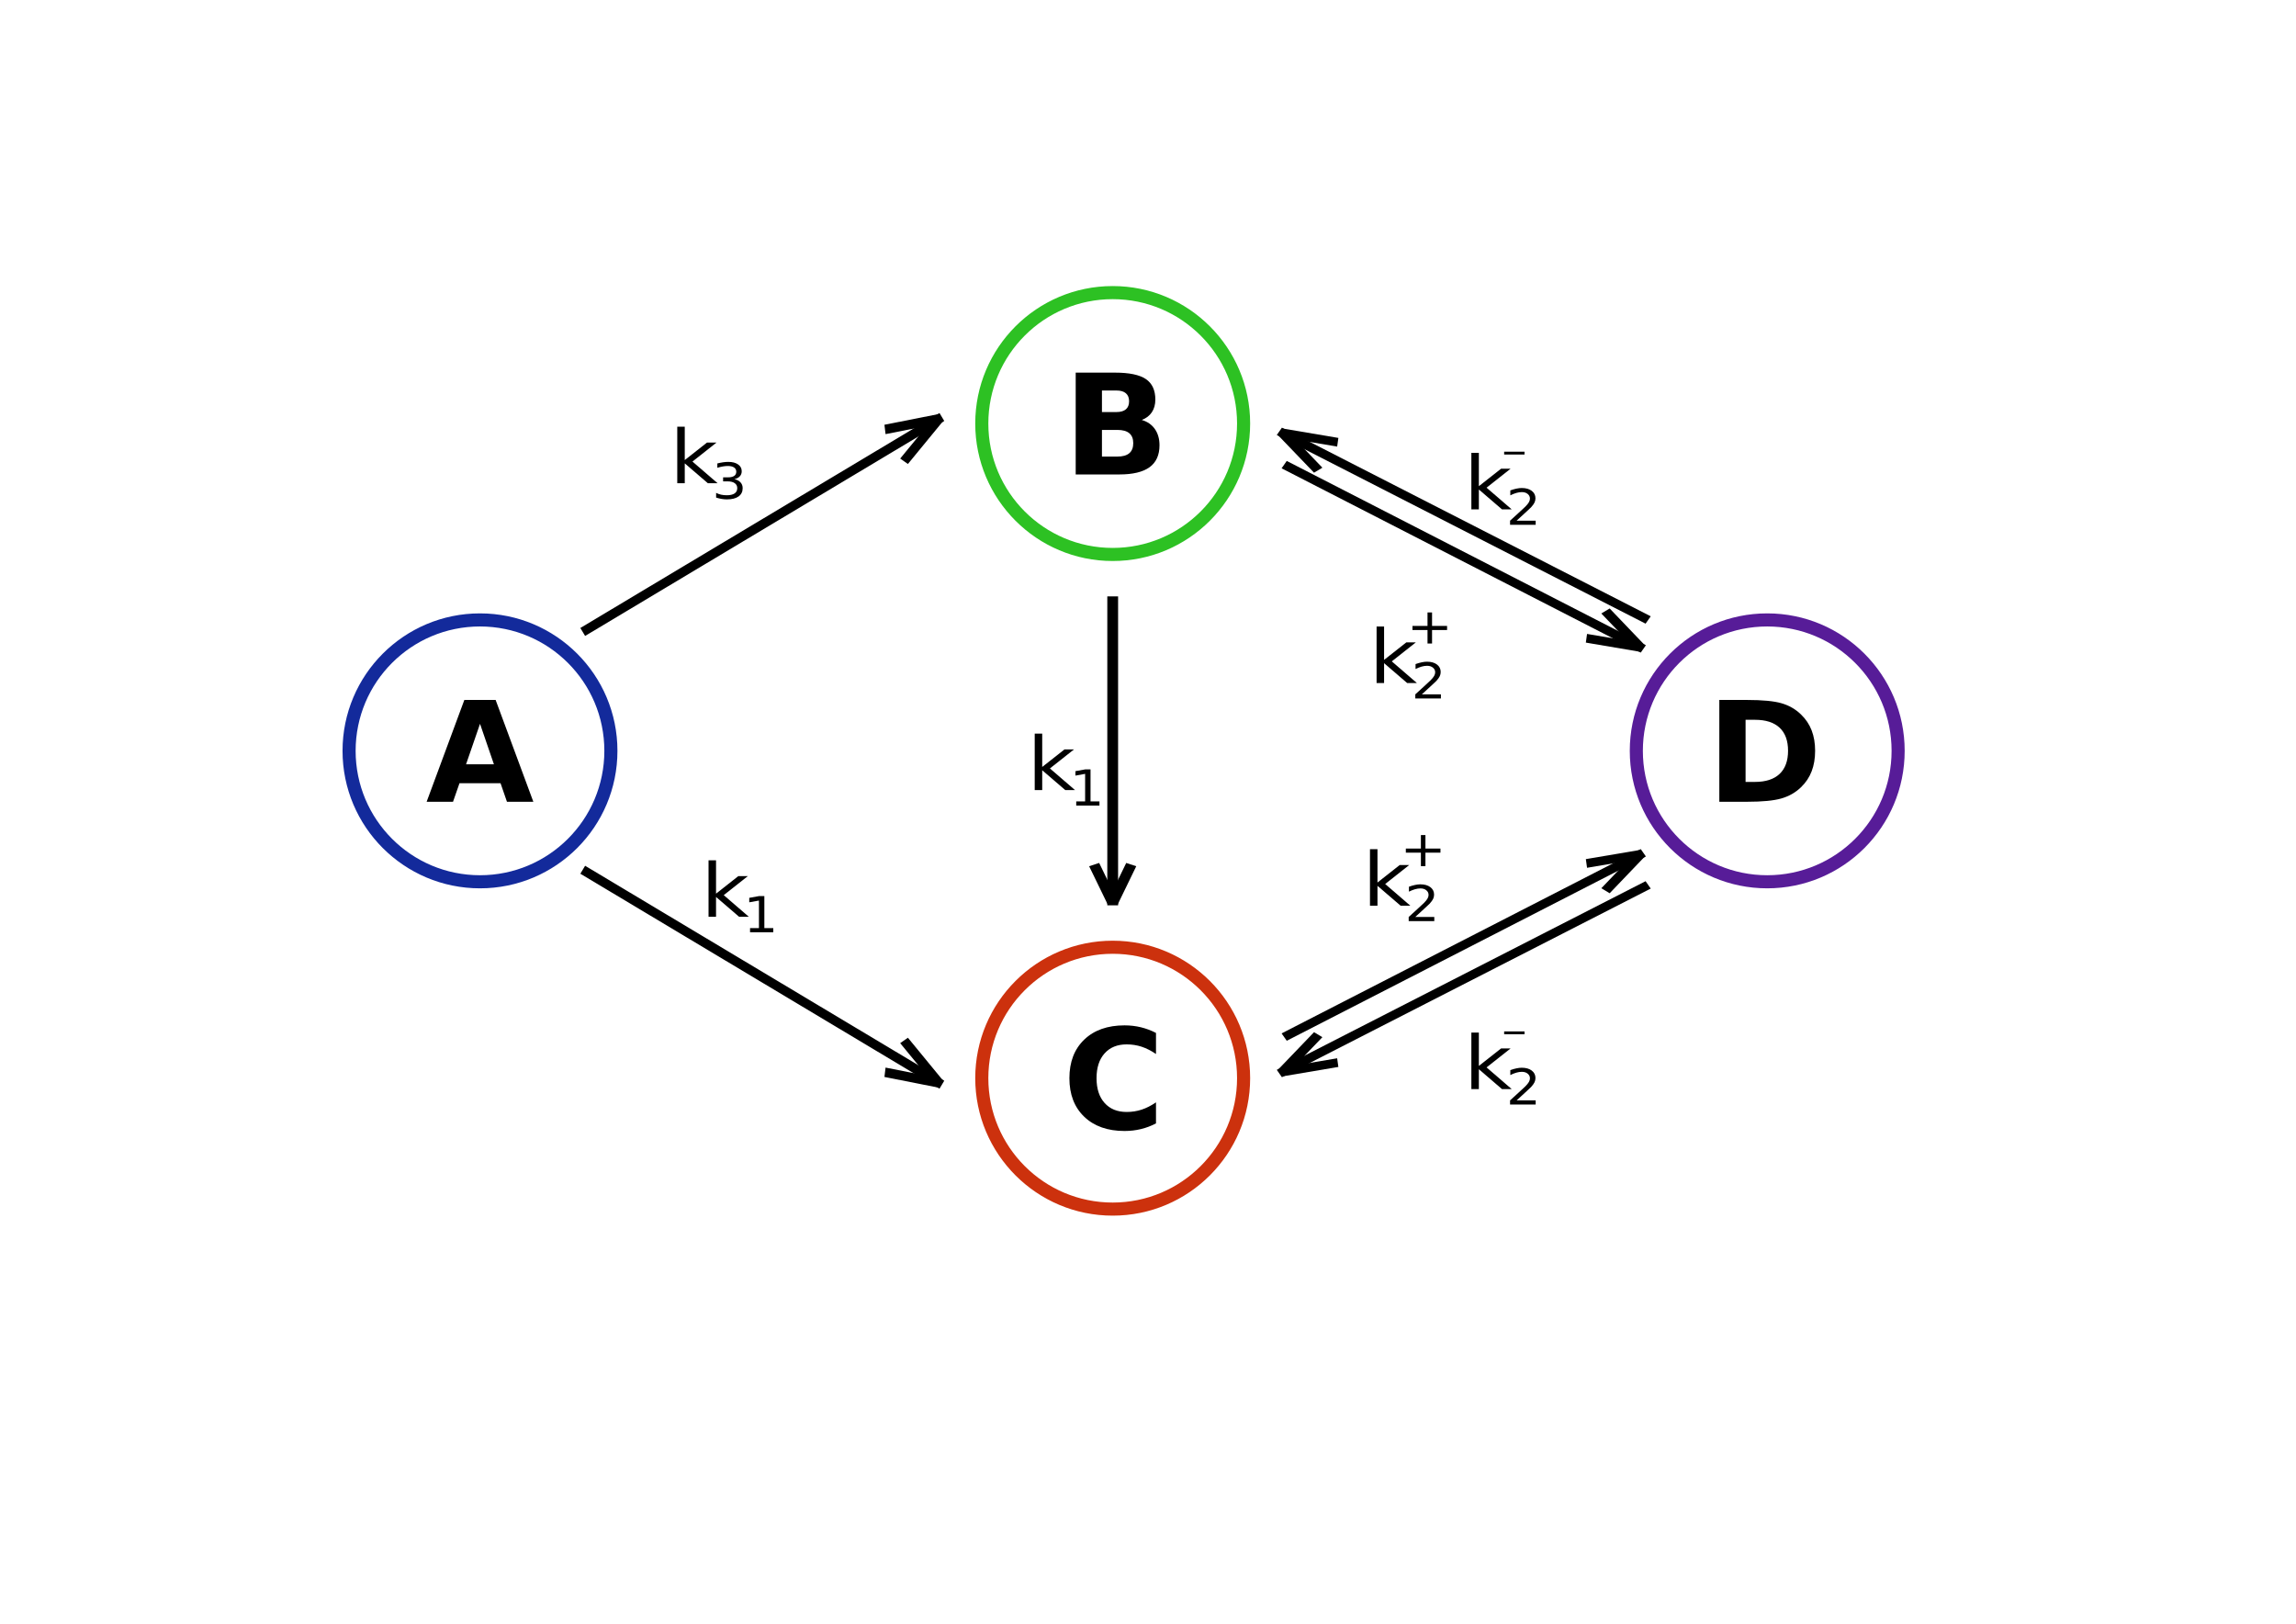
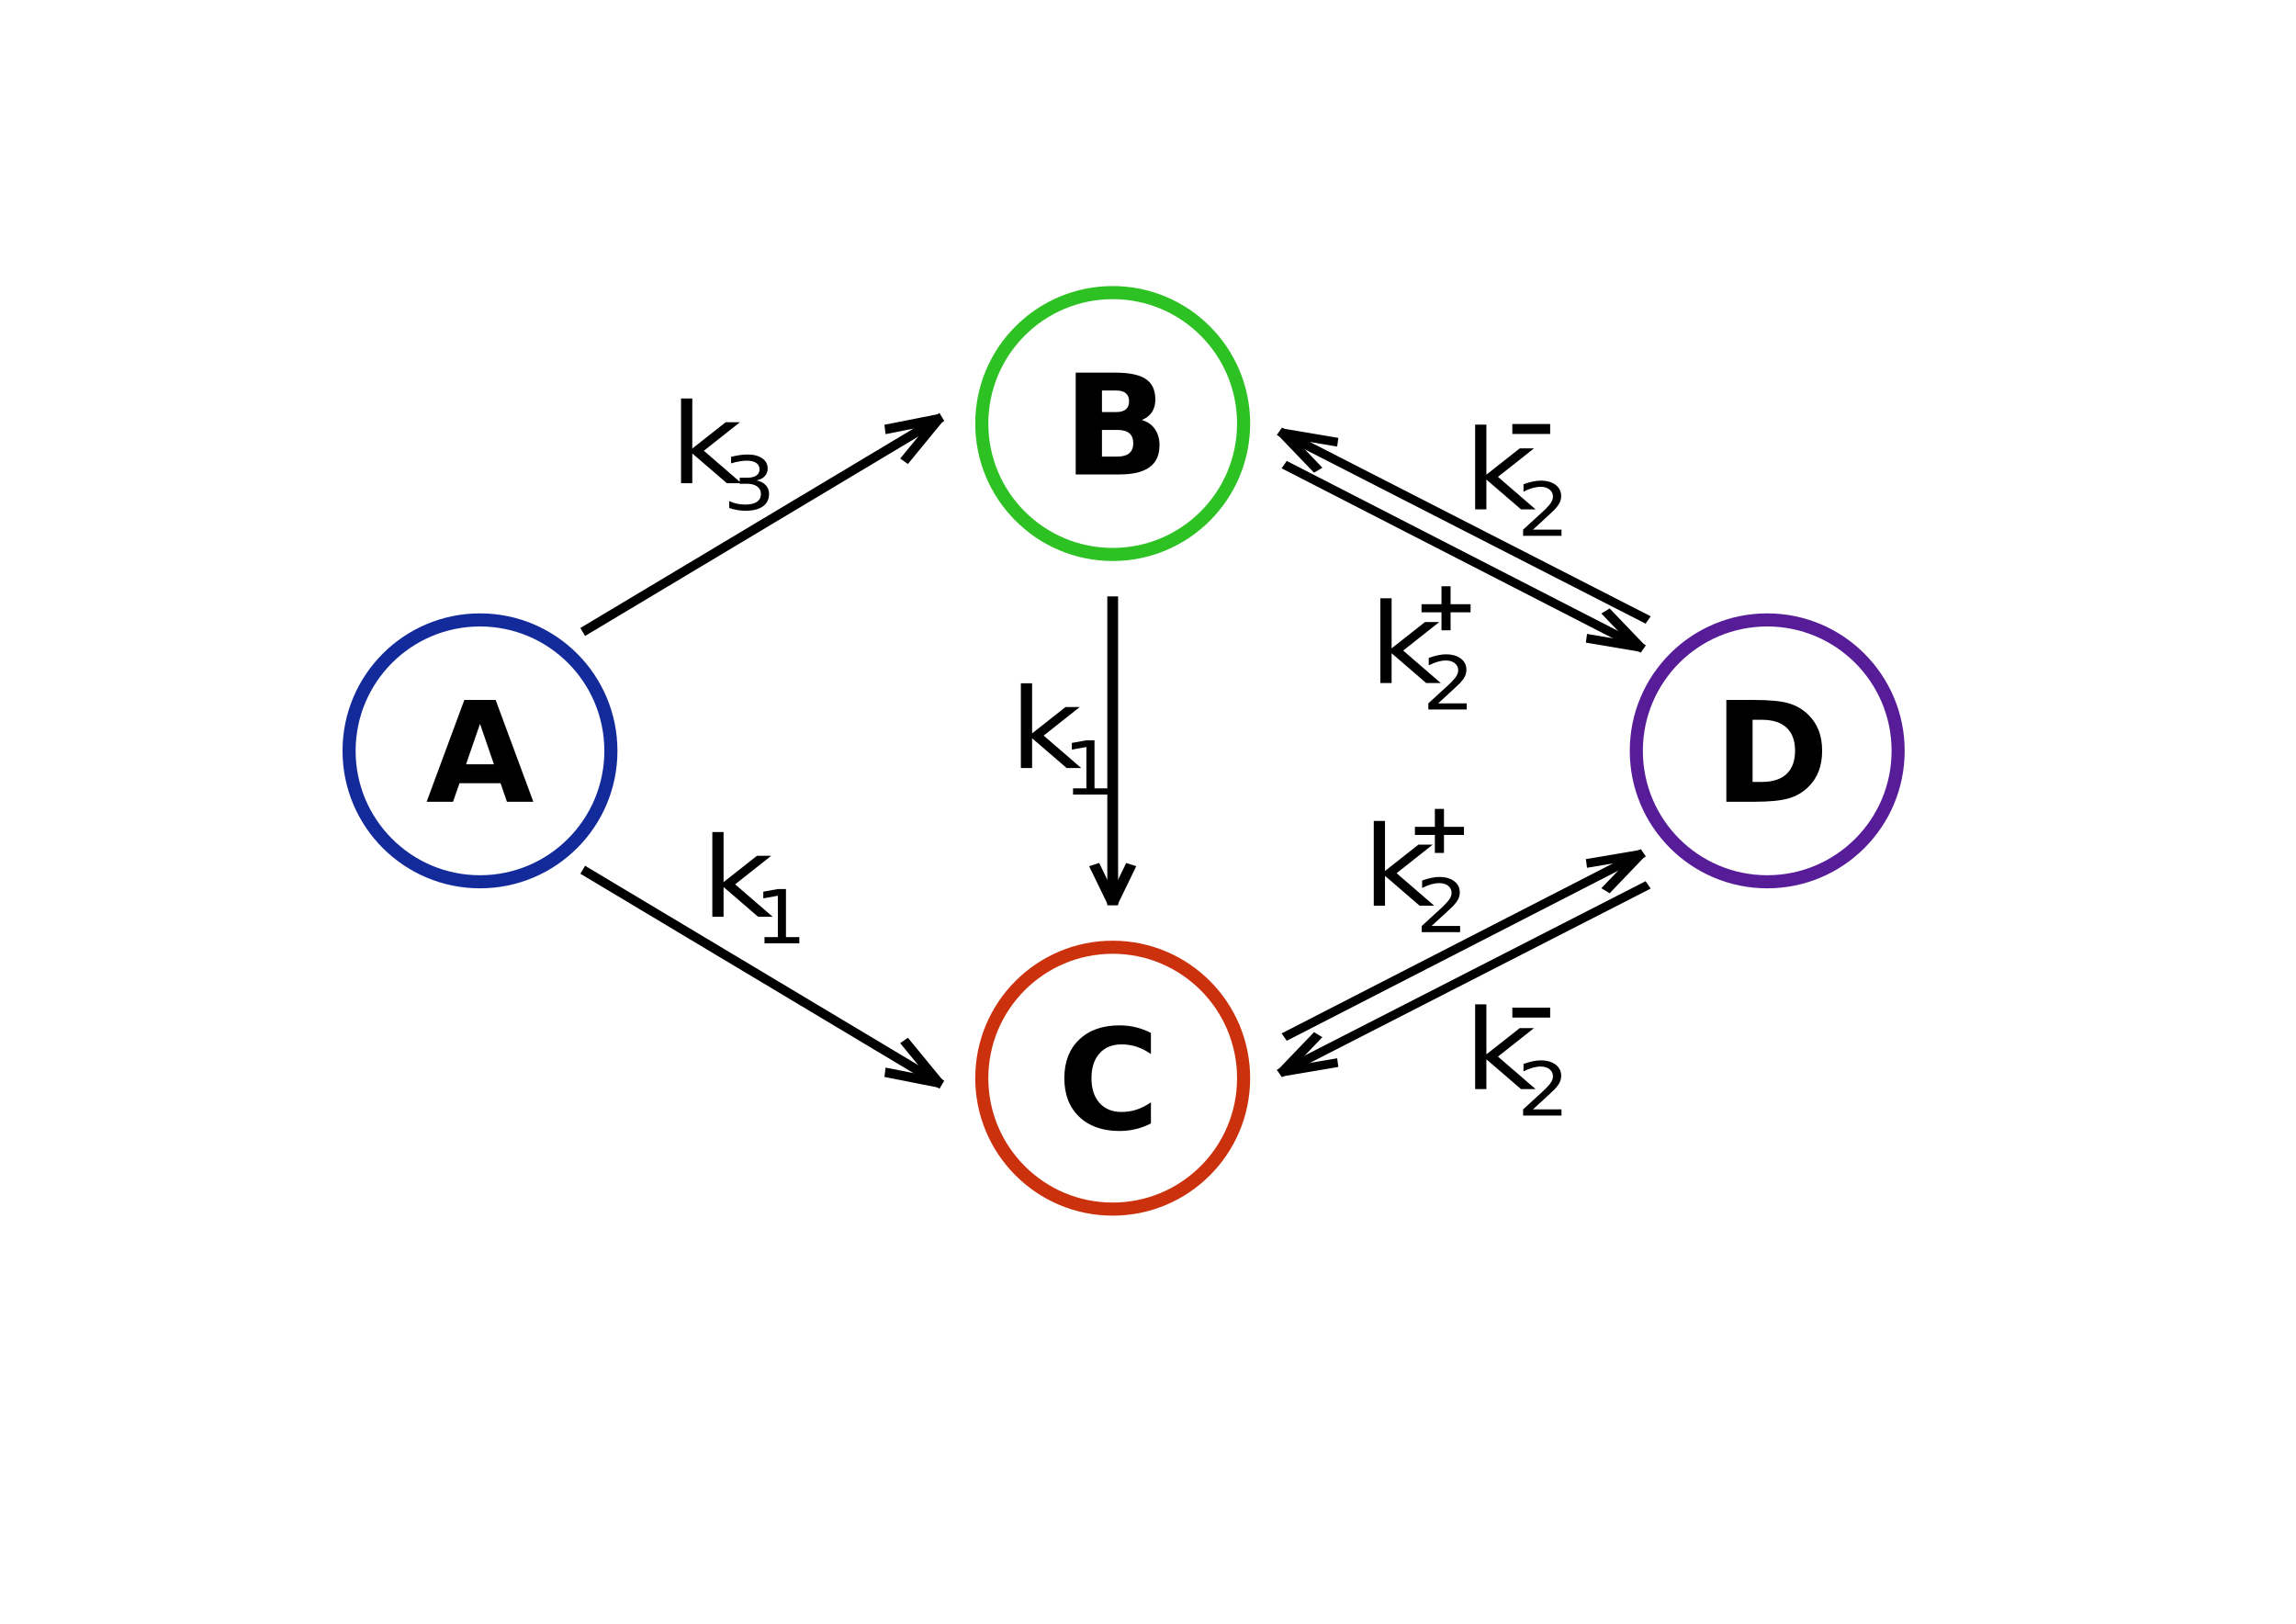
<svg xmlns="http://www.w3.org/2000/svg" width="1052.362" height="744.094" id="svg4388" version="1.1">
  <defs id="defs4390">
    </defs>
  <g id="layer1" transform="translate(0,-308.2677)">
    <g id="g5011" transform="translate(20,200)">
      <path transform="translate(0,308.2677)" d="m 260,144.094 a 60,60 0 1 1 -120,0 60,60 0 1 1 120,0 z" id="path4404" style="color:#000000;fill:none;stroke:#132a9b;stroke-width:6;stroke-linecap:butt;stroke-linejoin:miter;stroke-miterlimit:4;stroke-opacity:1;stroke-dasharray:none;stroke-dashoffset:0;marker:none;visibility:visible;display:inline;overflow:visible;enable-background:accumulate" />
      <text id="text4995" y="475.69" x="175.234" style="font-size:64px;font-style:normal;font-variant:normal;font-weight:bold;font-stretch:normal;text-align:start;line-height:125%;writing-mode:lr-tb;text-anchor:start;fill:#000000;fill-opacity:1;stroke:none;font-family:Bitstream Vera Sans;-inkscape-font-specification:Bitstream Vera Sans Bold" xml:space="preserve">
        <tspan y="475.69" x="175.234" id="tspan4997">A</tspan>
      </text>
    </g>
-     <g id="g5124" transform="translate(-10,0)">
-       <g transform="translate(-6.18109,-177.9528)" id="g5016">
-         <path transform="translate(326.1811,536.2205)" style="color:#000000;fill:none;stroke:#2dc123;stroke-width:6;stroke-linecap:butt;stroke-linejoin:miter;stroke-miterlimit:4;stroke-opacity:1;stroke-dasharray:none;stroke-dashoffset:0;marker:none;visibility:visible;display:inline;overflow:visible;enable-background:accumulate" id="path4404-2" d="m 260,144.094 a 60,60 0 1 1 -120,0 60,60 0 1 1 120,0 z" />
-         <text xml:space="preserve" style="font-size:64px;font-style:normal;font-variant:normal;font-weight:bold;font-stretch:normal;text-align:start;line-height:125%;writing-mode:lr-tb;text-anchor:start;fill:#000000;fill-opacity:1;stroke:none;font-family:Bitstream Vera Sans;-inkscape-font-specification:Bitstream Vera Sans Bold" x="503.353" y="703.643" id="text4999">
-           <tspan id="tspan5001" x="503.353" y="703.643">B</tspan>
-         </text>
-       </g>
-       <g transform="translate(-43.03125,333.2969)" id="g5021">
-         <path transform="translate(363.0312,324.9708)" style="color:#000000;fill:none;stroke:#cc310d;stroke-width:6;stroke-linecap:butt;stroke-linejoin:miter;stroke-miterlimit:4;stroke-opacity:1;stroke-dasharray:none;stroke-dashoffset:0;marker:none;visibility:visible;display:inline;overflow:visible;enable-background:accumulate" id="path4404-2-2" d="m 260,144.094 a 60,60 0 1 1 -120,0 60,60 0 1 1 120,0 z" />
-         <text xml:space="preserve" style="font-size:64px;font-style:normal;font-variant:normal;font-weight:bold;font-stretch:normal;text-align:start;line-height:125%;writing-mode:lr-tb;text-anchor:start;fill:#000000;fill-opacity:1;stroke:none;font-family:Bitstream Vera Sans;-inkscape-font-specification:Bitstream Vera Sans Bold" x="540" y="492.362" id="text5003">
-           <tspan id="tspan5005" x="540" y="492.362">C</tspan>
-         </text>
-       </g>
-     </g>
-     <g id="g5026" transform="translate(-20,190)">
-       <path d="m 260,144.094 a 60,60 0 1 1 -120,0 60,60 0 1 1 120,0 z" id="path4404-2-2-0" style="color:#000000;fill:none;stroke:#571c98;stroke-width:6;stroke-linecap:butt;stroke-linejoin:miter;stroke-miterlimit:4;stroke-opacity:1;stroke-dasharray:none;stroke-dashoffset:0;marker:none;visibility:visible;display:inline;overflow:visible;enable-background:accumulate" transform="translate(630,318.2677)" />
-       <text id="text5007" y="485.69" x="802.172" style="font-size:64px;font-style:normal;font-variant:normal;font-weight:bold;font-stretch:normal;text-align:start;line-height:125%;writing-mode:lr-tb;text-anchor:start;fill:#000000;fill-opacity:1;stroke:none;font-family:Bitstream Vera Sans;-inkscape-font-specification:Bitstream Vera Sans Bold" xml:space="preserve">
-         <tspan y="485.69" x="802.172" id="tspan5009">D</tspan>
-       </text>
-     </g>
+     <path transform="translate(310,358.2677)" style="color:#000000;fill:none;stroke:#2dc123;stroke-width:6;stroke-linecap:butt;stroke-linejoin:miter;stroke-miterlimit:4;stroke-opacity:1;stroke-dasharray:none;stroke-dashoffset:0;marker:none;visibility:visible;display:inline;overflow:visible;enable-background:accumulate" id="path4404-2" d="m 260,144.094 a 60,60 0 1 1 -120,0 60,60 0 1 1 120,0 z" />
+     <text xml:space="preserve" style="font-size:64px;font-style:normal;font-variant:normal;font-weight:bold;font-stretch:normal;text-align:start;line-height:125%;writing-mode:lr-tb;text-anchor:start;fill:#000000;fill-opacity:1;stroke:none;font-family:Bitstream Vera Sans;-inkscape-font-specification:Bitstream Vera Sans Bold" x="487.172" y="525.69" id="text4999">
+       <tspan id="tspan5001" x="487.172" y="525.69">B</tspan>
+     </text>
+     <path transform="translate(310,658.2677)" style="color:#000000;fill:none;stroke:#cc310d;stroke-width:6;stroke-linecap:butt;stroke-linejoin:miter;stroke-miterlimit:4;stroke-opacity:1;stroke-dasharray:none;stroke-dashoffset:0;marker:none;visibility:visible;display:inline;overflow:visible;enable-background:accumulate" id="path4404-2-2" d="m 260,144.094 a 60,60 0 1 1 -120,0 60,60 0 1 1 120,0 z" />
+     <text xml:space="preserve" style="font-size:64px;font-style:normal;font-variant:normal;font-weight:bold;font-stretch:normal;text-align:start;line-height:125%;writing-mode:lr-tb;text-anchor:start;fill:#000000;fill-opacity:1;stroke:none;font-family:Bitstream Vera Sans;-inkscape-font-specification:Bitstream Vera Sans Bold" x="484.647" y="825.659" id="text5003">
+       <tspan id="tspan5005" x="484.647" y="825.659">C</tspan>
+     </text>
+     <path transform="translate(610,508.2677)" style="color:#000000;fill:none;stroke:#571c98;stroke-width:6;stroke-linecap:butt;stroke-linejoin:miter;stroke-miterlimit:4;stroke-opacity:1;stroke-dasharray:none;stroke-dashoffset:0;marker:none;visibility:visible;display:inline;overflow:visible;enable-background:accumulate" id="path4404-2-2-0" d="m 260,144.094 a 60,60 0 1 1 -120,0 60,60 0 1 1 120,0 z" />
+     <text xml:space="preserve" style="font-size:64px;font-style:normal;font-variant:normal;font-weight:bold;font-stretch:normal;text-align:start;line-height:125%;writing-mode:lr-tb;text-anchor:start;fill:#000000;fill-opacity:1;stroke:none;font-family:Bitstream Vera Sans;-inkscape-font-specification:Bitstream Vera Sans Bold" x="785.386" y="675.69" id="text5007">
+       <tspan id="tspan5009" x="785.386" y="675.69">D</tspan>
+     </text>
    <g style="display:inline" transform="matrix(0,1.166916,-1.416528,0,664.5354,-48.17639)" id="g4034-1">
      <path style="fill:none;stroke:#000000;stroke-width:3.492;stroke-linecap:butt;stroke-linejoin:miter;stroke-miterlimit:4;stroke-opacity:1;stroke-dasharray:none" d="m 539.667,109.094 121.333,0" id="path2848-2" />
      <path style="fill:none;stroke:#000000;stroke-width:3.492;stroke-linecap:butt;stroke-linejoin:miter;stroke-miterlimit:4;stroke-opacity:1;stroke-dasharray:none;display:inline" d="m 645,115.094 15,-6" id="path2850-1-8" />
      <path style="fill:none;stroke:#000000;stroke-width:3.492;stroke-linecap:butt;stroke-linejoin:miter;stroke-miterlimit:4;stroke-opacity:1;stroke-dasharray:none;display:inline" d="m 645,103.094 15,6" id="path2850-1-1-1" />
    </g>
  </g>
  <g id="layer6">
    <g id="g5093" transform="translate(0,-305.5609)">
      <g id="g4034" transform="matrix(1.356735,-0.8118504,0.7273541,1.215527,-544.4441,900.6915)" style="display:inline">
        <path id="path2848" d="m 539.667,109.094 121.333,0" style="fill:none;stroke:#000000;stroke-width:3;stroke-linecap:butt;stroke-linejoin:miter;stroke-miterlimit:4;stroke-opacity:1;stroke-dasharray:none" />
        <path id="path2850-1" d="m 645,115.094 15,-6" style="fill:none;stroke:#000000;stroke-width:3;stroke-linecap:butt;stroke-linejoin:miter;stroke-miterlimit:4;stroke-opacity:1;stroke-dasharray:none;display:inline" />
        <path id="path2850-1-1" d="m 645,103.094 15,6" style="fill:none;stroke:#000000;stroke-width:3;stroke-linecap:butt;stroke-linejoin:miter;stroke-miterlimit:4;stroke-opacity:1;stroke-dasharray:none;display:inline" />
      </g>
      <g id="g4034-0" transform="matrix(1.356735,0.8118504,0.7273541,-1.215527,-544.4441,398.6191)" style="display:inline">
        <path id="path2848-5" d="m 539.667,109.094 121.333,0" style="fill:none;stroke:#000000;stroke-width:3;stroke-linecap:butt;stroke-linejoin:miter;stroke-miterlimit:4;stroke-opacity:1;stroke-dasharray:none" />
        <path id="path2850-1-7" d="m 645,115.094 15,-6" style="fill:none;stroke:#000000;stroke-width:3;stroke-linecap:butt;stroke-linejoin:miter;stroke-miterlimit:4;stroke-opacity:1;stroke-dasharray:none;display:inline" />
        <path id="path2850-1-1-7" d="m 645,103.094 15,6" style="fill:none;stroke:#000000;stroke-width:3;stroke-linecap:butt;stroke-linejoin:miter;stroke-miterlimit:4;stroke-opacity:1;stroke-dasharray:none;display:inline" />
      </g>
    </g>
    <g id="g5093-5" transform="matrix(1,0,0,0.8573613,334.3641,-273.5232)">
      <g id="g5267" transform="matrix(-1,0,0,1,685.9397,70.71429)">
        <g style="display:inline" transform="matrix(-1.356735,0.8118504,-0.7273541,-1.215527,1243.243,191.1422)" id="g4034-09-3">
          <path style="fill:none;stroke:#000000;stroke-width:3.24;stroke-linecap:butt;stroke-linejoin:miter;stroke-miterlimit:4;stroke-opacity:1;stroke-dasharray:none" d="m 539.667,109.094 121.333,0" id="path2848-9-6" />
          <path style="fill:none;stroke:#000000;stroke-width:3.24;stroke-linecap:butt;stroke-linejoin:miter;stroke-miterlimit:4;stroke-opacity:1;stroke-dasharray:none;display:inline" d="m 645,115.094 15,-6" id="path2850-1-6-3" />
          <path style="fill:none;stroke:#000000;stroke-width:3.24;stroke-linecap:butt;stroke-linejoin:miter;stroke-miterlimit:4;stroke-opacity:1;stroke-dasharray:none;display:inline" d="m 645,103.094 15,6" id="path2850-1-1-3-1" />
        </g>
        <g style="display:inline" transform="matrix(-1.356735,-0.8118504,-0.7273541,1.215527,1243.24,1108.17)" id="g4034-0-9-0">
          <path style="fill:none;stroke:#000000;stroke-width:3.24;stroke-linecap:butt;stroke-linejoin:miter;stroke-miterlimit:4;stroke-opacity:1;stroke-dasharray:none" d="m 539.667,109.094 121.333,0" id="path2848-5-5-6" />
          <path style="fill:none;stroke:#000000;stroke-width:3.24;stroke-linecap:butt;stroke-linejoin:miter;stroke-miterlimit:4;stroke-opacity:1;stroke-dasharray:none;display:inline" d="m 645,115.094 15,-6" id="path2850-1-7-7-1" />
          <path style="fill:none;stroke:#000000;stroke-width:3.24;stroke-linecap:butt;stroke-linejoin:miter;stroke-miterlimit:4;stroke-opacity:1;stroke-dasharray:none;display:inline" d="m 645,103.094 15,6" id="path2850-1-1-7-2-7" />
        </g>
      </g>
    </g>
    <g id="g5093-9" transform="matrix(-1,0,0,0.8411152,1019.067,-202.6977)">
      <g id="g5390">
        <g id="g5431">
          <g id="g4034-09" transform="matrix(1.393208,-0.8470789,0.7469077,1.268272,-569.711,897.5536)" style="display:inline">
            <path id="path2848-50" d="m 539.667,109.094 121.333,0" style="fill:none;stroke:#000000;stroke-width:3.16;stroke-linecap:butt;stroke-linejoin:miter;stroke-miterlimit:4;stroke-opacity:1;stroke-dasharray:none" />
            <path id="path2850-1-0" d="m 645,115.094 15,-6" style="fill:none;stroke:#000000;stroke-width:3.16;stroke-linecap:butt;stroke-linejoin:miter;stroke-miterlimit:4;stroke-opacity:1;stroke-dasharray:none;display:inline" />
            <path id="path2850-1-1-0" d="m 645,103.094 15,6" style="fill:none;stroke:#000000;stroke-width:3.16;stroke-linecap:butt;stroke-linejoin:miter;stroke-miterlimit:4;stroke-opacity:1;stroke-dasharray:none;display:inline" />
          </g>
          <g id="g4034-09-39" transform="matrix(1.393208,0.8470789,0.7469077,-1.268272,-569.711,404.3215)" style="display:inline">
            <path id="path2848-50-2" d="m 539.667,109.094 121.333,0" style="fill:none;stroke:#000000;stroke-width:3.16;stroke-linecap:butt;stroke-linejoin:miter;stroke-miterlimit:4;stroke-opacity:1;stroke-dasharray:none" />
            <path id="path2850-1-0-5" d="m 645,115.094 15,-6" style="fill:none;stroke:#000000;stroke-width:3.16;stroke-linecap:butt;stroke-linejoin:miter;stroke-miterlimit:4;stroke-opacity:1;stroke-dasharray:none;display:inline" />
            <path id="path2850-1-1-0-6" d="m 645,103.094 15,6" style="fill:none;stroke:#000000;stroke-width:3.16;stroke-linecap:butt;stroke-linejoin:miter;stroke-miterlimit:4;stroke-opacity:1;stroke-dasharray:none;display:inline" />
          </g>
        </g>
      </g>
    </g>
  </g>
  <g id="layer7">
-     <text id="text3670" y="443.875" x="304.128" style="font-size:36px;font-style:normal;font-weight:normal;fill:#000000;fill-opacity:1;stroke:none;font-family:Bitstream Vera Sans;-inkscape-font-specification:Bitstream Vera Sans;font-stretch:normal;font-variant:normal;text-anchor:start;text-align:start;writing-mode:lr;line-height:125%" xml:space="preserve" transform="scale(1.056489,0.9465312)">
+     <text id="text3670" y="443.875" x="304.128" style="font-size:54px;font-style:normal;font-variant:normal;font-weight:normal;font-stretch:normal;text-align:start;line-height:125%;writing-mode:lr-tb;text-anchor:start;fill:#000000;fill-opacity:1;stroke:none;font-family:Bitstream Vera Sans;-inkscape-font-specification:Bitstream Vera Sans" xml:space="preserve" transform="scale(1.056489,0.9465312)">
      <tspan y="443.875" x="304.128" id="tspan3672">k</tspan>
    </text>
-     <text id="text3674" y="451.357" x="322.418" style="font-size:24px;font-style:normal;font-variant:normal;font-weight:normal;font-stretch:normal;text-align:start;line-height:125%;writing-mode:lr-tb;text-anchor:start;fill:#000000;fill-opacity:1;stroke:none;font-family:Bitstream Vera Sans;-inkscape-font-specification:Bitstream Vera Sans" xml:space="preserve" transform="scale(1.056489,0.9465312)">
-       <tspan style="font-size:24px;font-style:normal;font-variant:normal;font-weight:normal;font-stretch:normal;text-align:start;line-height:125%;writing-mode:lr-tb;text-anchor:start;font-family:Bitstream Vera Sans;-inkscape-font-specification:Bitstream Vera Sans" y="451.357" x="322.418" id="tspan3676">1</tspan>
+     <text id="text3674" y="456.693" x="327.199" style="font-size:36px;font-style:normal;font-variant:normal;font-weight:normal;font-stretch:normal;text-align:start;line-height:125%;writing-mode:lr-tb;text-anchor:start;fill:#000000;fill-opacity:1;stroke:none;font-family:Bitstream Vera Sans;-inkscape-font-specification:Bitstream Vera Sans" xml:space="preserve" transform="scale(1.056489,0.9465312)">
+       <tspan style="font-size:36px;font-style:normal;font-variant:normal;font-weight:normal;font-stretch:normal;text-align:start;line-height:125%;writing-mode:lr-tb;text-anchor:start;font-family:Bitstream Vera Sans;-inkscape-font-specification:Bitstream Vera Sans" y="456.693" x="327.199" id="tspan3676">1</tspan>
    </text>
-     <text id="text3670-9" y="382.531" x="445.636" style="font-size:36px;font-style:normal;font-weight:normal;fill:#000000;fill-opacity:1;stroke:none;font-family:Bitstream Vera Sans;-inkscape-font-specification:Bitstream Vera Sans;font-stretch:normal;font-variant:normal;text-anchor:start;text-align:start;writing-mode:lr;line-height:125%" xml:space="preserve" transform="scale(1.056489,0.9465312)">
-       <tspan y="382.531" x="445.636" id="tspan3672-0">k</tspan>
+     <text id="text3670-9" y="371.859" x="437.987" style="font-size:54px;font-style:normal;font-variant:normal;font-weight:normal;font-stretch:normal;text-align:start;line-height:125%;writing-mode:lr-tb;text-anchor:start;fill:#000000;fill-opacity:1;stroke:none;font-family:Bitstream Vera Sans;-inkscape-font-specification:Bitstream Vera Sans" xml:space="preserve" transform="scale(1.056489,0.9465312)">
+       <tspan y="371.859" x="437.987" id="tspan3672-0">k</tspan>
    </text>
-     <text id="text3674-7" y="390.014" x="463.927" style="font-size:24px;font-style:normal;font-variant:normal;font-weight:normal;font-stretch:normal;text-align:start;line-height:125%;writing-mode:lr-tb;text-anchor:start;fill:#000000;fill-opacity:1;stroke:none;font-family:Bitstream Vera Sans;-inkscape-font-specification:Bitstream Vera Sans" xml:space="preserve" transform="scale(1.056489,0.9465312)">
-       <tspan style="font-size:24px;font-style:normal;font-variant:normal;font-weight:normal;font-stretch:normal;text-align:start;line-height:125%;writing-mode:lr-tb;text-anchor:start;font-family:Bitstream Vera Sans;-inkscape-font-specification:Bitstream Vera Sans" y="390.014" x="463.927" id="tspan3676-9">1</tspan>
+     <text id="text3674-7" y="384.678" x="461.059" style="font-size:36px;font-style:normal;font-variant:normal;font-weight:normal;font-stretch:normal;text-align:start;line-height:125%;writing-mode:lr-tb;text-anchor:start;fill:#000000;fill-opacity:1;stroke:none;font-family:Bitstream Vera Sans;-inkscape-font-specification:Bitstream Vera Sans" xml:space="preserve" transform="scale(1.056489,0.9465312)">
+       <tspan style="font-size:36px;font-style:normal;font-variant:normal;font-weight:normal;font-stretch:normal;text-align:start;line-height:125%;writing-mode:lr-tb;text-anchor:start;font-family:Bitstream Vera Sans;-inkscape-font-specification:Bitstream Vera Sans" y="384.678" x="461.059" id="tspan3676-9">1</tspan>
    </text>
-     <text id="text3670-6-39" y="233.955" x="290.559" style="font-size:36px;font-style:normal;font-weight:normal;fill:#000000;fill-opacity:1;stroke:none;display:inline;font-family:Bitstream Vera Sans;-inkscape-font-specification:Bitstream Vera Sans;font-stretch:normal;font-variant:normal;text-anchor:start;text-align:start;writing-mode:lr;line-height:125%" xml:space="preserve" transform="scale(1.056489,0.9465312)">
+     <text id="text3670-6-39" y="233.955" x="290.559" style="font-size:54px;font-style:normal;font-variant:normal;font-weight:normal;font-stretch:normal;text-align:start;line-height:125%;writing-mode:lr-tb;text-anchor:start;fill:#000000;fill-opacity:1;stroke:none;display:inline;font-family:Bitstream Vera Sans;-inkscape-font-specification:Bitstream Vera Sans" xml:space="preserve" transform="scale(1.056489,0.9465312)">
      <tspan y="233.955" x="290.559" id="tspan3672-0-4">k</tspan>
    </text>
-     <text id="text3674-6-64" y="241.438" x="308.85" style="font-size:24px;font-style:normal;font-variant:normal;font-weight:normal;font-stretch:normal;text-align:start;line-height:125%;writing-mode:lr-tb;text-anchor:start;fill:#000000;fill-opacity:1;stroke:none;display:inline;font-family:Bitstream Vera Sans;-inkscape-font-specification:Bitstream Vera Sans" xml:space="preserve" transform="scale(1.056489,0.9465312)">
-       <tspan style="font-size:24px;font-style:normal;font-variant:normal;font-weight:normal;font-stretch:normal;text-align:start;line-height:125%;writing-mode:lr-tb;text-anchor:start;font-family:Bitstream Vera Sans;-inkscape-font-specification:Bitstream Vera Sans" y="241.438" x="308.85" id="tspan3676-9-40">3</tspan>
+     <text id="text3674-6-64" y="246.774" x="313.631" style="font-size:36px;font-style:normal;font-variant:normal;font-weight:normal;font-stretch:normal;text-align:start;line-height:125%;writing-mode:lr-tb;text-anchor:start;fill:#000000;fill-opacity:1;stroke:none;display:inline;font-family:Bitstream Vera Sans;-inkscape-font-specification:Bitstream Vera Sans" xml:space="preserve" transform="scale(1.056489,0.9465312)">
+       <tspan style="font-size:36px;font-style:normal;font-variant:normal;font-weight:normal;font-stretch:normal;text-align:start;line-height:125%;writing-mode:lr-tb;text-anchor:start;font-family:Bitstream Vera Sans;-inkscape-font-specification:Bitstream Vera Sans" y="246.774" x="313.631" id="tspan3676-9-40">3</tspan>
    </text>
-     <text id="text3670-6-391" y="246.602" x="635.069" style="font-size:36px;font-style:normal;font-weight:normal;fill:#000000;fill-opacity:1;stroke:none;display:inline;font-family:Bitstream Vera Sans;-inkscape-font-specification:Bitstream Vera Sans;font-stretch:normal;font-variant:normal;text-anchor:start;text-align:start;writing-mode:lr;line-height:125%" xml:space="preserve" transform="scale(1.056489,0.9465312)">
+     <text id="text3670-6-391" y="246.602" x="635.069" style="font-size:54px;font-style:normal;font-variant:normal;font-weight:normal;font-stretch:normal;text-align:start;line-height:125%;writing-mode:lr-tb;text-anchor:start;fill:#000000;fill-opacity:1;stroke:none;display:inline;font-family:Bitstream Vera Sans;-inkscape-font-specification:Bitstream Vera Sans" xml:space="preserve" transform="scale(1.056489,0.9465312)">
      <tspan y="246.602" x="635.069" id="tspan3672-0-42">k</tspan>
    </text>
-     <text id="text3674-6-5" y="254.084" x="653.36" style="font-size:24px;font-style:normal;font-variant:normal;font-weight:normal;font-stretch:normal;text-align:start;line-height:125%;writing-mode:lr-tb;text-anchor:start;fill:#000000;fill-opacity:1;stroke:none;display:inline;font-family:Bitstream Vera Sans;-inkscape-font-specification:Bitstream Vera Sans" xml:space="preserve" transform="scale(1.056489,0.9465312)">
-       <tspan style="font-size:24px;font-style:normal;font-variant:normal;font-weight:normal;font-stretch:normal;text-align:start;line-height:125%;writing-mode:lr-tb;text-anchor:start;font-family:Bitstream Vera Sans;-inkscape-font-specification:Bitstream Vera Sans" y="254.084" x="653.36" id="tspan3676-9-1">2</tspan>
+     <text id="text3674-6-5" y="259.42" x="658.141" style="font-size:36px;font-style:normal;font-variant:normal;font-weight:normal;font-stretch:normal;text-align:start;line-height:125%;writing-mode:lr-tb;text-anchor:start;fill:#000000;fill-opacity:1;stroke:none;display:inline;font-family:Bitstream Vera Sans;-inkscape-font-specification:Bitstream Vera Sans" xml:space="preserve" transform="scale(1.056489,0.9465312)">
+       <tspan style="font-size:36px;font-style:normal;font-variant:normal;font-weight:normal;font-stretch:normal;text-align:start;line-height:125%;writing-mode:lr-tb;text-anchor:start;font-family:Bitstream Vera Sans;-inkscape-font-specification:Bitstream Vera Sans" y="259.42" x="658.141" id="tspan3676-9-1">2</tspan>
    </text>
-     <text transform="scale(1.478916,0.6761711)" id="text3782-2" y="313.659" x="464.998" style="font-size:24px;font-style:normal;font-variant:normal;font-weight:normal;font-stretch:normal;text-align:start;line-height:125%;writing-mode:lr-tb;text-anchor:start;fill:#000000;fill-opacity:1;stroke:none;display:inline;font-family:Bitstream Vera Sans;-inkscape-font-specification:Bitstream Vera Sans" xml:space="preserve">
-       <tspan y="313.659" x="464.998" id="tspan3823">-</tspan>
-       <tspan y="343.659" x="464.998" id="tspan3825" />
-     </text>
-     <text id="text3670-6-391-0" y="527.279" x="635.069" style="font-size:36px;font-style:normal;font-weight:normal;fill:#000000;fill-opacity:1;stroke:none;display:inline;font-family:Bitstream Vera Sans;-inkscape-font-specification:Bitstream Vera Sans;font-stretch:normal;font-variant:normal;text-anchor:start;text-align:start;writing-mode:lr;line-height:125%" xml:space="preserve" transform="scale(1.056489,0.9465312)">
+     <text id="text3670-6-391-0" y="527.279" x="635.069" style="font-size:54px;font-style:normal;font-variant:normal;font-weight:normal;font-stretch:normal;text-align:start;line-height:125%;writing-mode:lr-tb;text-anchor:start;fill:#000000;fill-opacity:1;stroke:none;display:inline;font-family:Bitstream Vera Sans;-inkscape-font-specification:Bitstream Vera Sans" xml:space="preserve" transform="scale(1.056489,0.9465312)">
      <tspan y="527.279" x="635.069" id="tspan3672-0-42-8">k</tspan>
    </text>
-     <text id="text3674-6-5-9" y="534.762" x="653.36" style="font-size:24px;font-style:normal;font-variant:normal;font-weight:normal;font-stretch:normal;text-align:start;line-height:125%;writing-mode:lr-tb;text-anchor:start;fill:#000000;fill-opacity:1;stroke:none;display:inline;font-family:Bitstream Vera Sans;-inkscape-font-specification:Bitstream Vera Sans" xml:space="preserve" transform="scale(1.056489,0.9465312)">
-       <tspan style="font-size:24px;font-style:normal;font-variant:normal;font-weight:normal;font-stretch:normal;text-align:start;line-height:125%;writing-mode:lr-tb;text-anchor:start;font-family:Bitstream Vera Sans;-inkscape-font-specification:Bitstream Vera Sans" y="534.762" x="653.36" id="tspan3676-9-1-5">2</tspan>
+     <text id="text3674-6-5-9" y="540.098" x="658.141" style="font-size:36px;font-style:normal;font-variant:normal;font-weight:normal;font-stretch:normal;text-align:start;line-height:125%;writing-mode:lr-tb;text-anchor:start;fill:#000000;fill-opacity:1;stroke:none;display:inline;font-family:Bitstream Vera Sans;-inkscape-font-specification:Bitstream Vera Sans" xml:space="preserve" transform="scale(1.056489,0.9465312)">
+       <tspan style="font-size:36px;font-style:normal;font-variant:normal;font-weight:normal;font-stretch:normal;text-align:start;line-height:125%;writing-mode:lr-tb;text-anchor:start;font-family:Bitstream Vera Sans;-inkscape-font-specification:Bitstream Vera Sans" y="540.098" x="658.141" id="tspan3676-9-1-5">2</tspan>
    </text>
-     <text transform="scale(1.478916,0.6761711)" id="text3782-2-0" y="706.563" x="464.998" style="font-size:24px;font-style:normal;font-variant:normal;font-weight:normal;font-stretch:normal;text-align:start;line-height:125%;writing-mode:lr-tb;text-anchor:start;fill:#000000;fill-opacity:1;stroke:none;display:inline;font-family:Bitstream Vera Sans;-inkscape-font-specification:Bitstream Vera Sans" xml:space="preserve">
-       <tspan y="706.563" x="464.998" id="tspan3823-8">-</tspan>
-       <tspan y="736.563" x="464.998" id="tspan3825-1" />
+     <text transform="scale(1.077026,0.9284824)" id="text3782-2-0" y="516.538" x="640.619" style="font-size:61.138px;font-style:normal;font-variant:normal;font-weight:normal;font-stretch:normal;text-align:start;line-height:125%;writing-mode:lr-tb;text-anchor:start;fill:#000000;fill-opacity:1;stroke:none;display:inline;font-family:Bitstream Vera Sans;-inkscape-font-specification:Bitstream Vera Sans" xml:space="preserve">
+       <tspan y="516.538" x="640.619" id="tspan3823-8">-</tspan>
+       <tspan y="592.961" x="640.619" id="tspan3825-1" />
    </text>
-     <text id="text3670-6" y="438.482" x="591.087" style="font-size:36px;font-style:normal;font-weight:normal;fill:#000000;fill-opacity:1;stroke:none;font-family:Bitstream Vera Sans;-inkscape-font-specification:Bitstream Vera Sans;font-stretch:normal;font-variant:normal;text-anchor:start;text-align:start;writing-mode:lr;line-height:125%" xml:space="preserve" transform="scale(1.056489,0.9465312)">
+     <text id="text3670-6" y="438.482" x="591.087" style="font-size:54px;font-style:normal;font-variant:normal;font-weight:normal;font-stretch:normal;text-align:start;line-height:125%;writing-mode:lr-tb;text-anchor:start;fill:#000000;fill-opacity:1;stroke:none;font-family:Bitstream Vera Sans;-inkscape-font-specification:Bitstream Vera Sans" xml:space="preserve" transform="scale(1.056489,0.9465312)">
      <tspan y="438.482" x="591.087" id="tspan3672-0-3">k</tspan>
    </text>
-     <text id="text3674-6" y="445.965" x="609.378" style="font-size:24px;font-style:normal;font-variant:normal;font-weight:normal;font-stretch:normal;text-align:start;line-height:125%;writing-mode:lr-tb;text-anchor:start;fill:#000000;fill-opacity:1;stroke:none;font-family:Bitstream Vera Sans;-inkscape-font-specification:Bitstream Vera Sans" xml:space="preserve" transform="scale(1.056489,0.9465312)">
-       <tspan style="font-size:24px;font-style:normal;font-variant:normal;font-weight:normal;font-stretch:normal;text-align:start;line-height:125%;writing-mode:lr-tb;text-anchor:start;font-family:Bitstream Vera Sans;-inkscape-font-specification:Bitstream Vera Sans" y="445.965" x="609.378" id="tspan3676-9-9">2</tspan>
+     <text id="text3674-6" y="451.301" x="614.158" style="font-size:36px;font-style:normal;font-variant:normal;font-weight:normal;font-stretch:normal;text-align:start;line-height:125%;writing-mode:lr-tb;text-anchor:start;fill:#000000;fill-opacity:1;stroke:none;font-family:Bitstream Vera Sans;-inkscape-font-specification:Bitstream Vera Sans" xml:space="preserve" transform="scale(1.056489,0.9465312)">
+       <tspan style="font-size:36px;font-style:normal;font-variant:normal;font-weight:normal;font-stretch:normal;text-align:start;line-height:125%;writing-mode:lr-tb;text-anchor:start;font-family:Bitstream Vera Sans;-inkscape-font-specification:Bitstream Vera Sans" y="451.301" x="614.158" id="tspan3676-9-9">2</tspan>
    </text>
-     <text id="text3782" y="419.35" x="607.365" style="font-size:24px;font-style:normal;font-variant:normal;font-weight:normal;font-stretch:normal;text-align:start;line-height:125%;writing-mode:lr-tb;text-anchor:start;fill:#000000;fill-opacity:1;stroke:none;font-family:Bitstream Vera Sans;-inkscape-font-specification:Bitstream Vera Sans" xml:space="preserve" transform="scale(1.056489,0.9465312)">
-       <tspan y="419.35" x="607.365" id="tspan3784">+</tspan>
+     <text id="text3782" y="412.947" x="610.233" style="font-size:34px;font-style:normal;font-variant:normal;font-weight:bold;font-stretch:normal;text-align:start;line-height:125%;writing-mode:lr-tb;text-anchor:start;fill:#000000;fill-opacity:1;stroke:none;font-family:Bitstream Vera Sans;-inkscape-font-specification:Bitstream Vera Sans Bold" xml:space="preserve" transform="scale(1.056489,0.9465312)">
+       <tspan y="412.947" x="610.233" id="tspan3784">+</tspan>
    </text>
-     <text id="text3670-6-5" y="330.693" x="593.955" style="font-size:36px;font-style:normal;font-weight:normal;fill:#000000;fill-opacity:1;stroke:none;font-family:Bitstream Vera Sans;-inkscape-font-specification:Bitstream Vera Sans;font-stretch:normal;font-variant:normal;text-anchor:start;text-align:start;writing-mode:lr;line-height:125%" xml:space="preserve" transform="scale(1.056489,0.9465312)">
+     <text id="text3670-6-5" y="330.693" x="593.955" style="font-size:54px;font-style:normal;font-variant:normal;font-weight:normal;font-stretch:normal;text-align:start;line-height:125%;writing-mode:lr-tb;text-anchor:start;fill:#000000;fill-opacity:1;stroke:none;font-family:Bitstream Vera Sans;-inkscape-font-specification:Bitstream Vera Sans" xml:space="preserve" transform="scale(1.056489,0.9465312)">
      <tspan y="330.693" x="593.955" id="tspan3672-0-8">k</tspan>
    </text>
-     <text id="text3674-6-4" y="338.176" x="612.246" style="font-size:24px;font-style:normal;font-variant:normal;font-weight:normal;font-stretch:normal;text-align:start;line-height:125%;writing-mode:lr-tb;text-anchor:start;fill:#000000;fill-opacity:1;stroke:none;font-family:Bitstream Vera Sans;-inkscape-font-specification:Bitstream Vera Sans" xml:space="preserve" transform="scale(1.056489,0.9465312)">
-       <tspan style="font-size:24px;font-style:normal;font-variant:normal;font-weight:normal;font-stretch:normal;text-align:start;line-height:125%;writing-mode:lr-tb;text-anchor:start;font-family:Bitstream Vera Sans;-inkscape-font-specification:Bitstream Vera Sans" y="338.176" x="612.246" id="tspan3676-9-5">2</tspan>
+     <text id="text3674-6-4" y="343.512" x="617.027" style="font-size:36px;font-style:normal;font-variant:normal;font-weight:normal;font-stretch:normal;text-align:start;line-height:125%;writing-mode:lr-tb;text-anchor:start;fill:#000000;fill-opacity:1;stroke:none;font-family:Bitstream Vera Sans;-inkscape-font-specification:Bitstream Vera Sans" xml:space="preserve" transform="scale(1.056489,0.9465312)">
+       <tspan style="font-size:36px;font-style:normal;font-variant:normal;font-weight:normal;font-stretch:normal;text-align:start;line-height:125%;writing-mode:lr-tb;text-anchor:start;font-family:Bitstream Vera Sans;-inkscape-font-specification:Bitstream Vera Sans" y="343.512" x="617.027" id="tspan3676-9-5">2</tspan>
    </text>
-     <text id="text3782-3" y="311.561" x="610.233" style="font-size:24px;font-style:normal;font-variant:normal;font-weight:normal;font-stretch:normal;text-align:start;line-height:125%;writing-mode:lr-tb;text-anchor:start;fill:#000000;fill-opacity:1;stroke:none;font-family:Bitstream Vera Sans;-inkscape-font-specification:Bitstream Vera Sans" xml:space="preserve" transform="scale(1.056489,0.9465312)">
-       <tspan y="311.561" x="610.233" id="tspan3784-8">+</tspan>
+     <text id="text3782-3" y="305.158" x="613.101" style="font-size:34px;font-style:normal;font-variant:normal;font-weight:bold;font-stretch:normal;text-align:start;line-height:125%;writing-mode:lr-tb;text-anchor:start;fill:#000000;fill-opacity:1;stroke:none;font-family:Bitstream Vera Sans;-inkscape-font-specification:Bitstream Vera Sans Bold" xml:space="preserve" transform="scale(1.056489,0.9465312)">
+       <tspan y="305.158" x="613.101" id="tspan3784-8">+</tspan>
+     </text>
+     <text transform="scale(1.077026,0.9284824)" id="text3782-2-0-3" y="228.482" x="640.619" style="font-size:61.138px;font-style:normal;font-variant:normal;font-weight:normal;font-stretch:normal;text-align:start;line-height:125%;writing-mode:lr-tb;text-anchor:start;fill:#000000;fill-opacity:1;stroke:none;display:inline;font-family:Bitstream Vera Sans;-inkscape-font-specification:Bitstream Vera Sans" xml:space="preserve">
+       <tspan y="228.482" x="640.619" id="tspan3823-8-0">-</tspan>
+       <tspan y="304.905" x="640.619" id="tspan3825-1-7" />
    </text>
  </g>
</svg>
